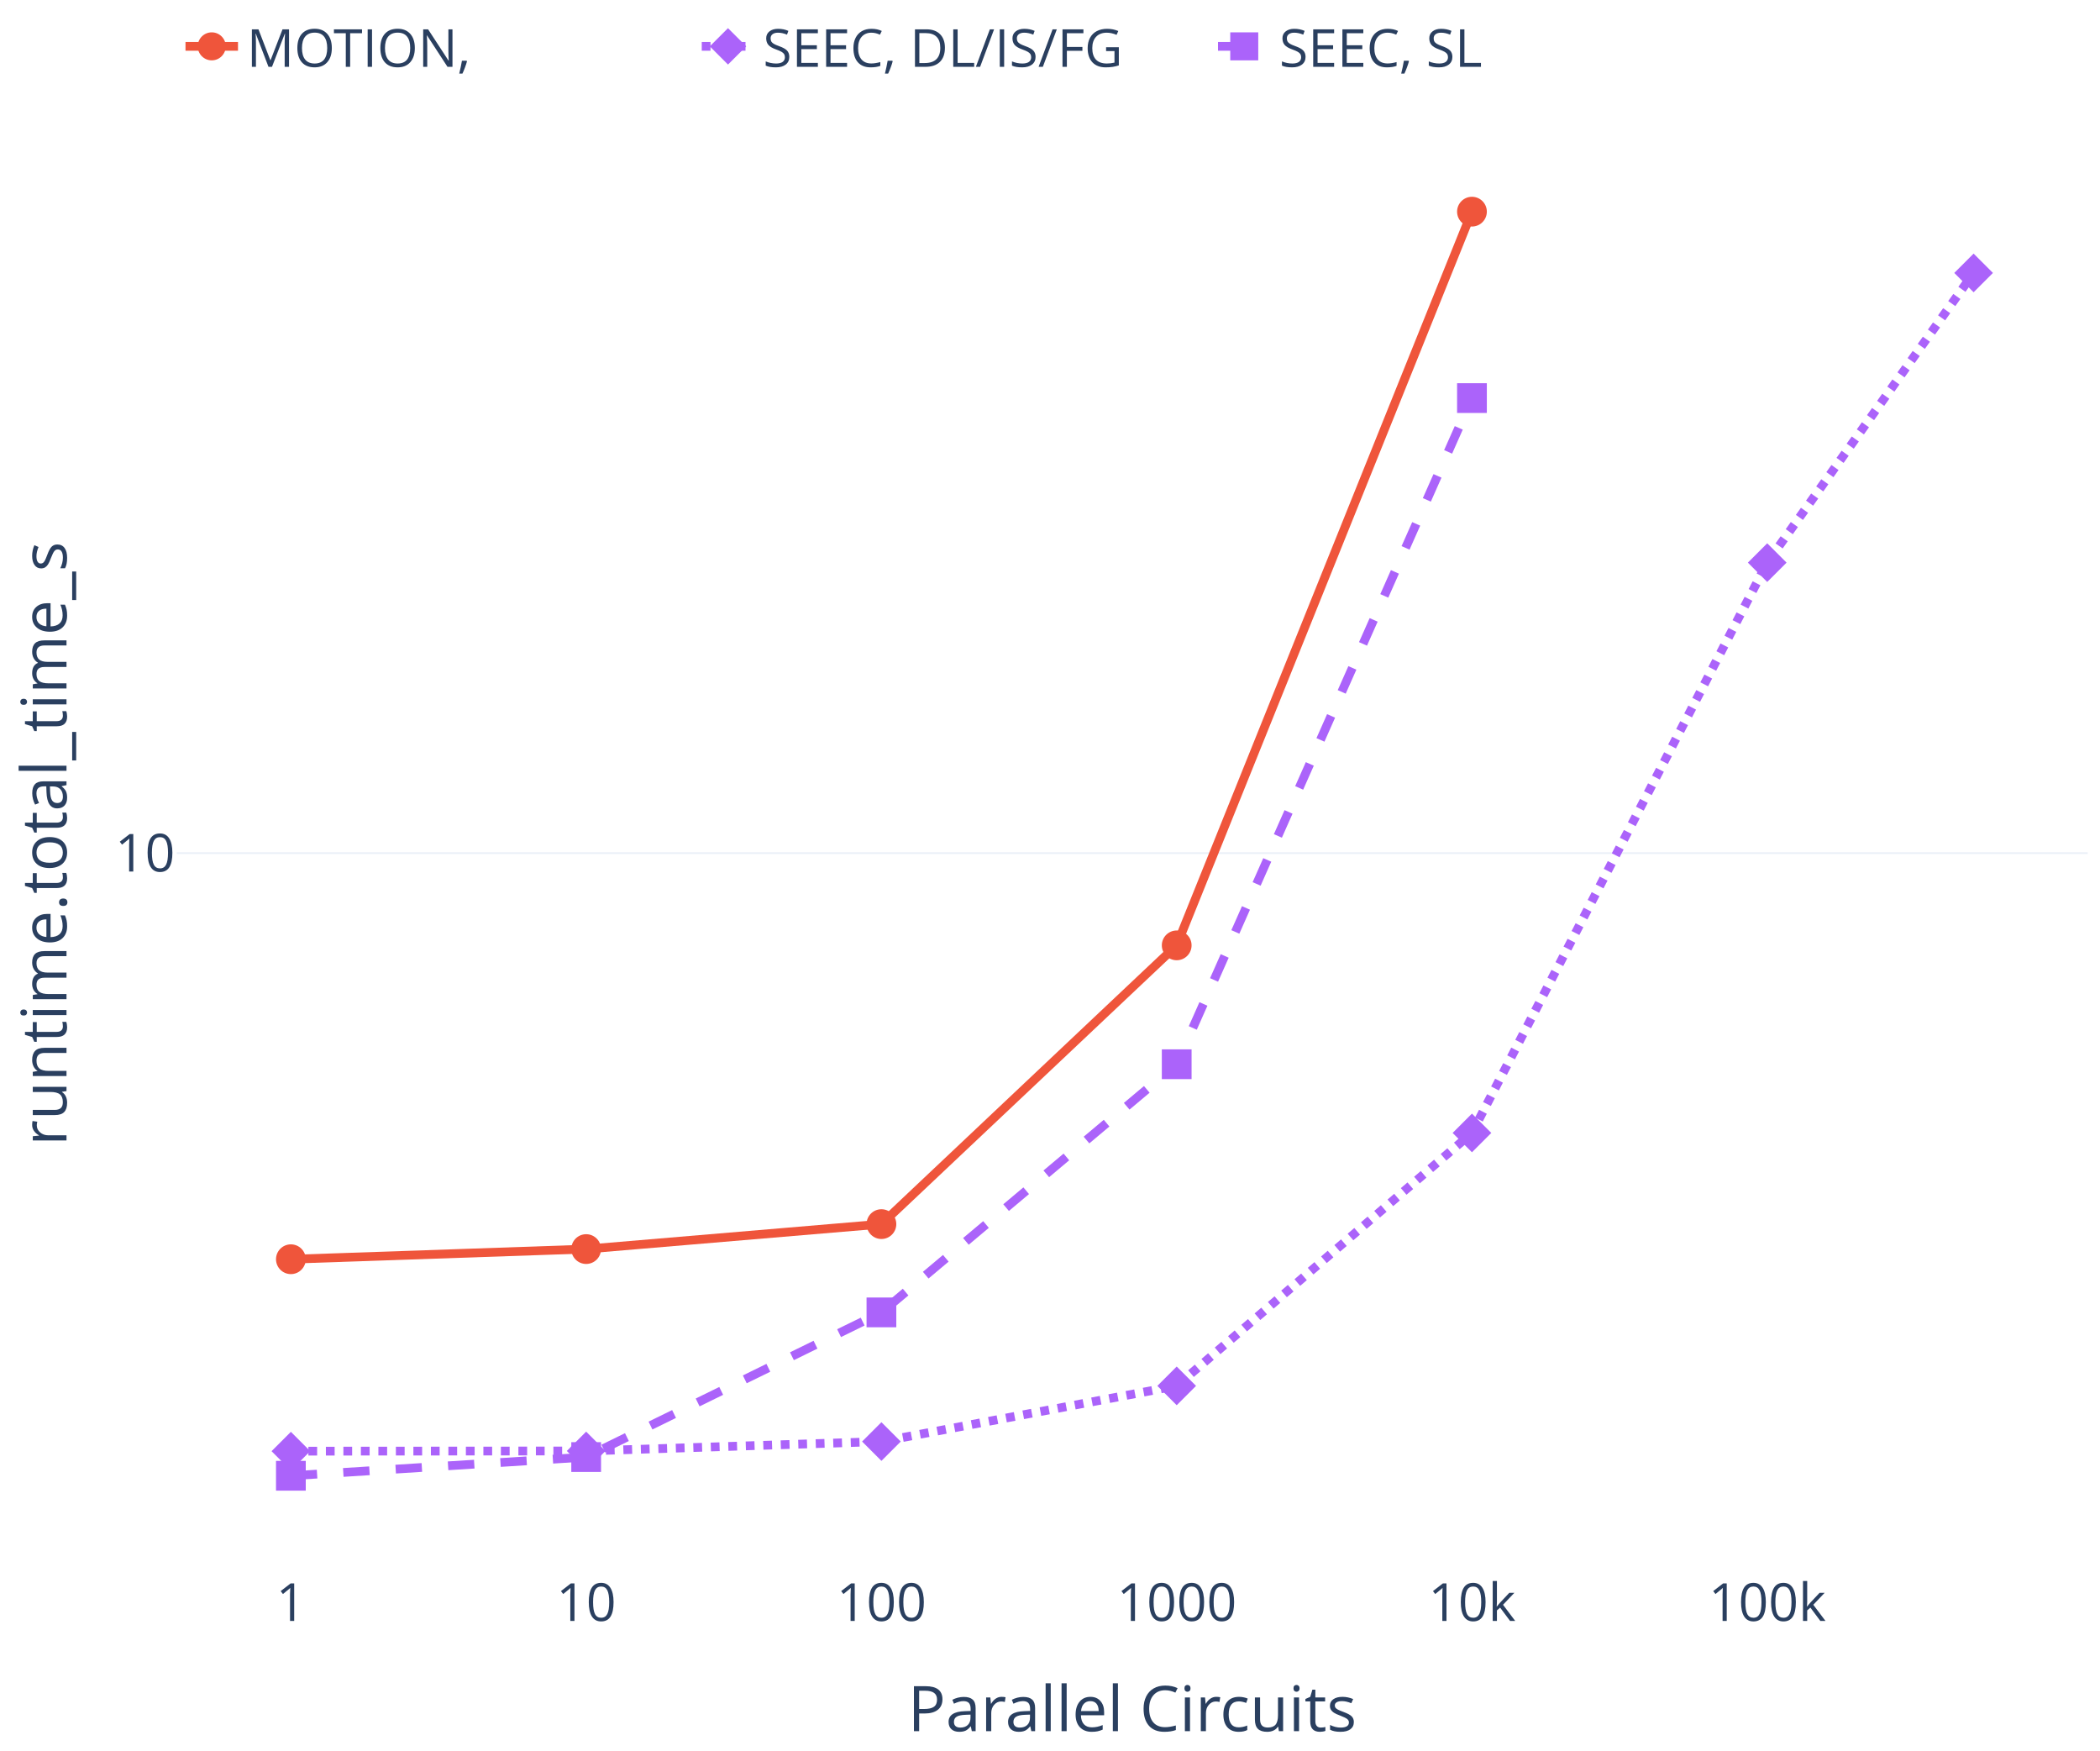
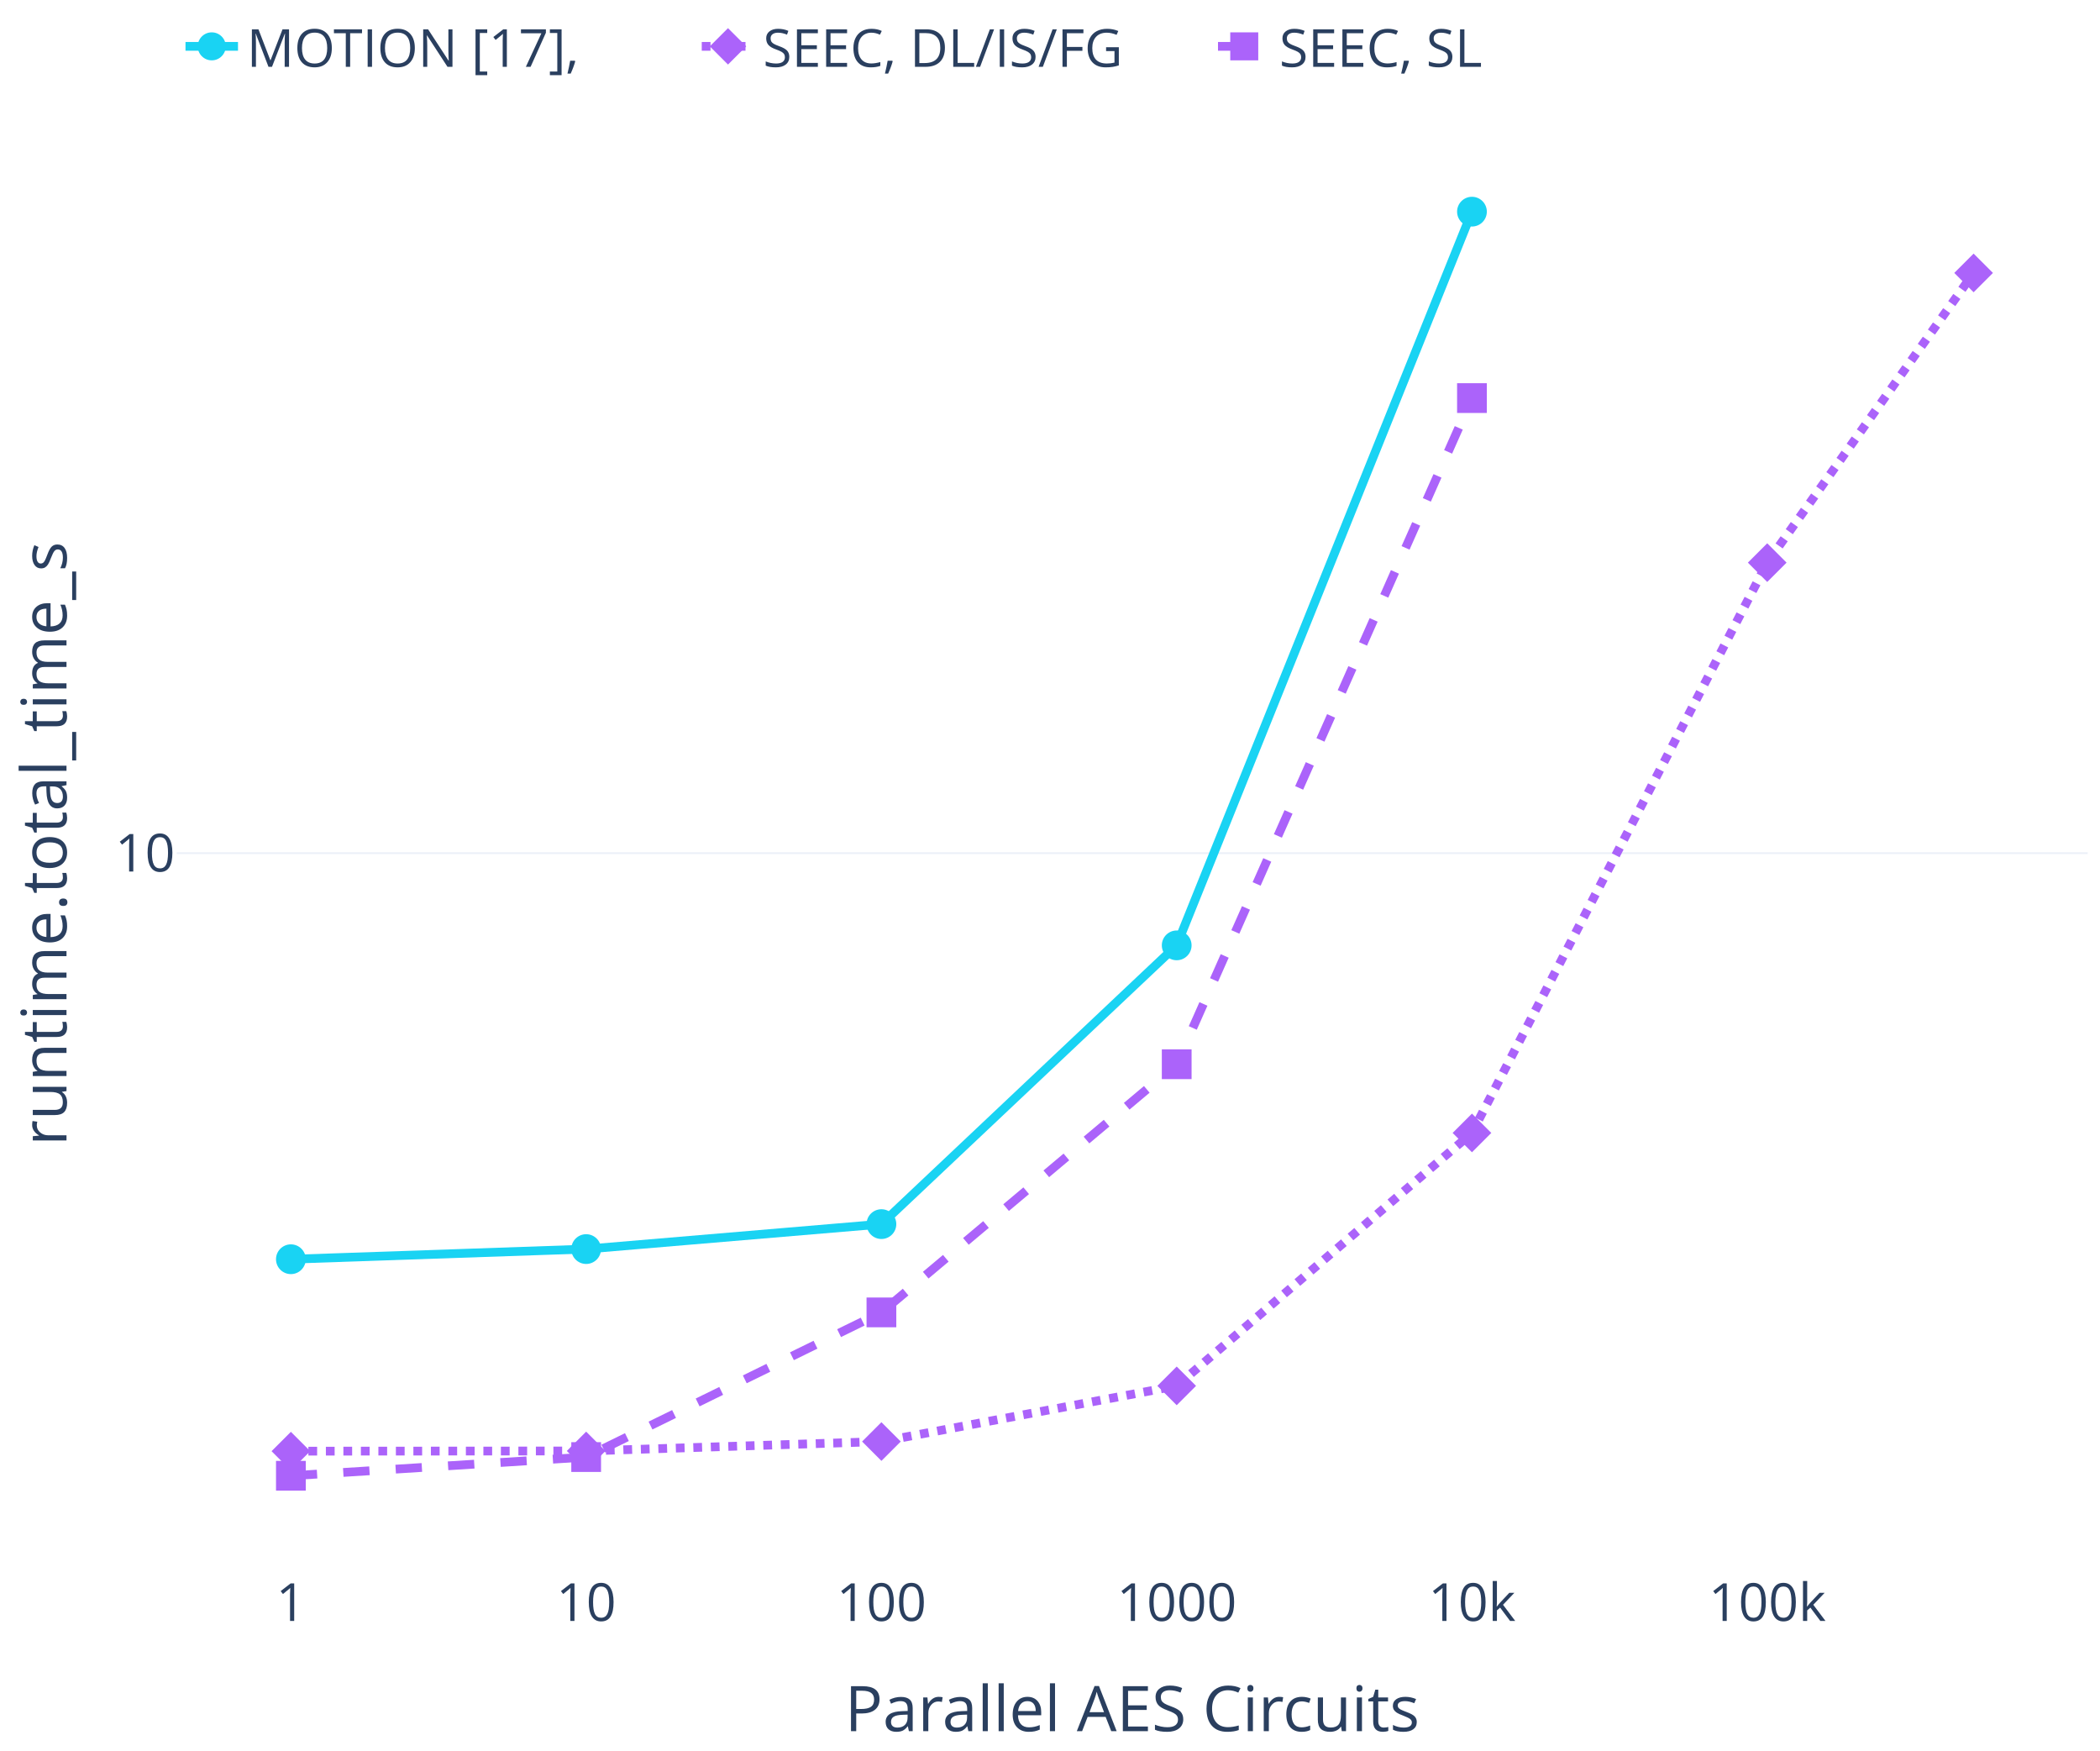
<svg xmlns="http://www.w3.org/2000/svg" class="main-svg" width="1200" height="1000" style="" viewBox="0 0 1200 1000">
  <rect x="0" y="0" width="1200" height="1000" style="fill: rgb(255, 255, 255); fill-opacity: 1;" />
-   <defs id="defs-f6e40e">
+   <defs id="defs-3ec0c7">
    <g class="clips">
-       <clipPath id="clipf6e40exyplot" class="plotclip">
+       <clipPath id="clip3ec0c7xyplot" class="plotclip">
        <rect width="1092" height="826" />
      </clipPath>
-       <clipPath class="axesclip" id="clipf6e40ex">
+       <clipPath class="axesclip" id="clip3ec0c7x">
        <rect x="101" y="0" width="1092" height="1000" />
      </clipPath>
-       <clipPath class="axesclip" id="clipf6e40ey">
+       <clipPath class="axesclip" id="clip3ec0c7y">
        <rect x="0" y="69" width="1200" height="826" />
      </clipPath>
-       <clipPath class="axesclip" id="clipf6e40exy">
+       <clipPath class="axesclip" id="clip3ec0c7xy">
        <rect x="101" y="69" width="1092" height="826" />
      </clipPath>
    </g>
    <g class="gradients" />
    <g class="patterns" />
  </defs>
  <g class="bglayer" />
  <g class="layer-below">
    <g class="imagelayer" />
    <g class="shapelayer" />
  </g>
  <g class="cartesianlayer">
    <g class="subplot xy">
      <g class="layer-subplot">
        <g class="shapelayer" />
        <g class="imagelayer" />
      </g>
      <g class="minor-gridlayer">
        <g class="x" />
        <g class="y" />
      </g>
      <g class="gridlayer">
        <g class="x" />
        <g class="y">
          <path class="ygrid crisp" transform="translate(0,487.39)" d="M101,0h1092" style="stroke: rgb(235, 240, 248); stroke-opacity: 1; stroke-width: 1px;" />
        </g>
      </g>
      <g class="zerolinelayer" />
      <path class="xlines-below" />
      <path class="ylines-below" />
      <g class="overlines-below" />
      <g class="xaxislayer-below" />
      <g class="yaxislayer-below" />
      <g class="overaxes-below" />
-       <g class="plot" transform="translate(101,69)" clip-path="url(#clipf6e40exyplot)">
+       <g class="plot" transform="translate(101,69)" clip-path="url(#clip3ec0c7xyplot)">
        <g class="scatterlayer mlayer">
-           <g class="trace scatter tracebf3136" style="stroke-miterlimit: 2; opacity: 1;">
+           <g class="trace scatter tracee0d162" style="stroke-miterlimit: 2; opacity: 1;">
            <g class="fills" />
            <g class="errorbars" />
            <g class="lines">
-               <path class="js-line" d="M65.22,650.38L233.95,644.58L402.67,630.32L571.4,471.07L740.12,51.92" style="vector-effect: none; fill: none; stroke: rgb(239, 85, 59); stroke-opacity: 1; stroke-width: 5px; opacity: 1;" />
+               <path class="js-line" d="M65.22,650.38L233.95,644.58L402.67,630.32L571.4,471.07L740.12,51.92" style="vector-effect: none; fill: none; stroke: rgb(25, 211, 243); stroke-opacity: 1; stroke-width: 5px; opacity: 1;" />
            </g>
            <g class="points">
-               <path class="point" transform="translate(65.22,650.38)" d="M8.5,0A8.5,8.5 0 1,1 0,-8.5A8.5,8.5 0 0,1 8.5,0Z" style="opacity: 1; stroke-width: 0px; fill: rgb(239, 85, 59); fill-opacity: 1;" />
-               <path class="point" transform="translate(233.95,644.58)" d="M8.5,0A8.5,8.5 0 1,1 0,-8.5A8.5,8.5 0 0,1 8.5,0Z" style="opacity: 1; stroke-width: 0px; fill: rgb(239, 85, 59); fill-opacity: 1;" />
-               <path class="point" transform="translate(402.67,630.32)" d="M8.5,0A8.5,8.5 0 1,1 0,-8.5A8.5,8.5 0 0,1 8.5,0Z" style="opacity: 1; stroke-width: 0px; fill: rgb(239, 85, 59); fill-opacity: 1;" />
-               <path class="point" transform="translate(571.4,471.07)" d="M8.5,0A8.5,8.5 0 1,1 0,-8.5A8.5,8.5 0 0,1 8.5,0Z" style="opacity: 1; stroke-width: 0px; fill: rgb(239, 85, 59); fill-opacity: 1;" />
-               <path class="point" transform="translate(740.12,51.92)" d="M8.5,0A8.5,8.5 0 1,1 0,-8.5A8.5,8.5 0 0,1 8.5,0Z" style="opacity: 1; stroke-width: 0px; fill: rgb(239, 85, 59); fill-opacity: 1;" />
+               <path class="point" transform="translate(65.22,650.38)" d="M8.5,0A8.5,8.5 0 1,1 0,-8.5A8.5,8.5 0 0,1 8.5,0Z" style="opacity: 1; stroke-width: 0px; fill: rgb(25, 211, 243); fill-opacity: 1;" />
+               <path class="point" transform="translate(233.95,644.58)" d="M8.5,0A8.5,8.5 0 1,1 0,-8.5A8.5,8.5 0 0,1 8.5,0Z" style="opacity: 1; stroke-width: 0px; fill: rgb(25, 211, 243); fill-opacity: 1;" />
+               <path class="point" transform="translate(402.67,630.32)" d="M8.5,0A8.5,8.5 0 1,1 0,-8.5A8.5,8.5 0 0,1 8.5,0Z" style="opacity: 1; stroke-width: 0px; fill: rgb(25, 211, 243); fill-opacity: 1;" />
+               <path class="point" transform="translate(571.4,471.07)" d="M8.5,0A8.5,8.5 0 1,1 0,-8.5A8.5,8.5 0 0,1 8.5,0Z" style="opacity: 1; stroke-width: 0px; fill: rgb(25, 211, 243); fill-opacity: 1;" />
+               <path class="point" transform="translate(740.12,51.92)" d="M8.5,0A8.5,8.5 0 1,1 0,-8.5A8.5,8.5 0 0,1 8.5,0Z" style="opacity: 1; stroke-width: 0px; fill: rgb(25, 211, 243); fill-opacity: 1;" />
            </g>
            <g class="text" />
          </g>
-           <g class="trace scatter trace2da54d" style="stroke-miterlimit: 2; opacity: 1;">
+           <g class="trace scatter trace183428" style="stroke-miterlimit: 2; opacity: 1;">
            <g class="fills" />
            <g class="errorbars" />
            <g class="lines">
              <path class="js-line" d="M65.22,760.03L233.95,759.92L402.67,754.53L571.4,722.73L740.12,578.23L908.84,252.42L1026.78,86.92" style="vector-effect: none; fill: none; stroke: rgb(171, 99, 250); stroke-opacity: 1; stroke-dasharray: 5px, 5px; stroke-width: 5px; opacity: 1;" />
            </g>
            <g class="points">
              <path class="point" transform="translate(65.22,760.03)" d="M11.05,0L0,11.05L-11.05,0L0,-11.05Z" style="opacity: 1; stroke-width: 0px; fill: rgb(171, 99, 250); fill-opacity: 1;" />
              <path class="point" transform="translate(233.95,759.92)" d="M11.05,0L0,11.05L-11.05,0L0,-11.05Z" style="opacity: 1; stroke-width: 0px; fill: rgb(171, 99, 250); fill-opacity: 1;" />
              <path class="point" transform="translate(402.67,754.53)" d="M11.05,0L0,11.05L-11.05,0L0,-11.05Z" style="opacity: 1; stroke-width: 0px; fill: rgb(171, 99, 250); fill-opacity: 1;" />
              <path class="point" transform="translate(571.4,722.73)" d="M11.05,0L0,11.05L-11.05,0L0,-11.05Z" style="opacity: 1; stroke-width: 0px; fill: rgb(171, 99, 250); fill-opacity: 1;" />
              <path class="point" transform="translate(740.12,578.23)" d="M11.05,0L0,11.05L-11.05,0L0,-11.05Z" style="opacity: 1; stroke-width: 0px; fill: rgb(171, 99, 250); fill-opacity: 1;" />
              <path class="point" transform="translate(908.84,252.42)" d="M11.05,0L0,11.05L-11.05,0L0,-11.05Z" style="opacity: 1; stroke-width: 0px; fill: rgb(171, 99, 250); fill-opacity: 1;" />
              <path class="point" transform="translate(1026.78,86.92)" d="M11.05,0L0,11.05L-11.05,0L0,-11.05Z" style="opacity: 1; stroke-width: 0px; fill: rgb(171, 99, 250); fill-opacity: 1;" />
            </g>
            <g class="text" />
          </g>
-           <g class="trace scatter trace881f90" style="stroke-miterlimit: 2; opacity: 1;">
+           <g class="trace scatter trace97b646" style="stroke-miterlimit: 2; opacity: 1;">
            <g class="fills" />
            <g class="errorbars" />
            <g class="lines">
              <path class="js-line" d="M65.22,774.08L233.95,763.4L402.67,680.75L571.4,538.98L740.12,158.42" style="vector-effect: none; fill: none; stroke: rgb(171, 99, 250); stroke-opacity: 1; stroke-dasharray: 15px, 15px; stroke-width: 5px; opacity: 1;" />
            </g>
            <g class="points">
              <path class="point" transform="translate(65.22,774.08)" d="M8.5,8.5H-8.5V-8.5H8.5Z" style="opacity: 1; stroke-width: 0px; fill: rgb(171, 99, 250); fill-opacity: 1;" />
              <path class="point" transform="translate(233.95,763.4)" d="M8.5,8.5H-8.5V-8.5H8.5Z" style="opacity: 1; stroke-width: 0px; fill: rgb(171, 99, 250); fill-opacity: 1;" />
              <path class="point" transform="translate(402.67,680.75)" d="M8.5,8.5H-8.5V-8.5H8.5Z" style="opacity: 1; stroke-width: 0px; fill: rgb(171, 99, 250); fill-opacity: 1;" />
              <path class="point" transform="translate(571.4,538.98)" d="M8.5,8.5H-8.5V-8.5H8.5Z" style="opacity: 1; stroke-width: 0px; fill: rgb(171, 99, 250); fill-opacity: 1;" />
              <path class="point" transform="translate(740.12,158.42)" d="M8.5,8.5H-8.5V-8.5H8.5Z" style="opacity: 1; stroke-width: 0px; fill: rgb(171, 99, 250); fill-opacity: 1;" />
            </g>
            <g class="text" />
          </g>
        </g>
      </g>
      <g class="overplot" />
      <path class="xlines-above crisp" d="M0,0" style="fill: none;" />
      <path class="ylines-above crisp" d="M0,0" style="fill: none;" />
      <g class="overlines-above" />
      <g class="xaxislayer-above">
        <g class="xtick">
          <text text-anchor="middle" x="0" y="926" transform="translate(166.22,0)" style="font-family: 'Open Sans', verdana, arial, sans-serif; font-size: 30px; fill: rgb(42, 63, 95); fill-opacity: 1; white-space: pre; opacity: 1;">1</text>
        </g>
        <g class="xtick">
          <text text-anchor="middle" x="0" y="926" style="font-family: 'Open Sans', verdana, arial, sans-serif; font-size: 30px; fill: rgb(42, 63, 95); fill-opacity: 1; white-space: pre; opacity: 1;" transform="translate(334.95,0)">10</text>
        </g>
        <g class="xtick">
          <text text-anchor="middle" x="0" y="926" style="font-family: 'Open Sans', verdana, arial, sans-serif; font-size: 30px; fill: rgb(42, 63, 95); fill-opacity: 1; white-space: pre; opacity: 1;" transform="translate(503.67,0)">100</text>
        </g>
        <g class="xtick">
          <text text-anchor="middle" x="0" y="926" style="font-family: 'Open Sans', verdana, arial, sans-serif; font-size: 30px; fill: rgb(42, 63, 95); fill-opacity: 1; white-space: pre; opacity: 1;" transform="translate(672.4,0)">1000</text>
        </g>
        <g class="xtick">
          <text text-anchor="middle" x="0" y="926" style="font-family: 'Open Sans', verdana, arial, sans-serif; font-size: 30px; fill: rgb(42, 63, 95); fill-opacity: 1; white-space: pre; opacity: 1;" transform="translate(841.12,0)">10k</text>
        </g>
        <g class="xtick">
          <text text-anchor="middle" x="0" y="926" style="font-family: 'Open Sans', verdana, arial, sans-serif; font-size: 30px; fill: rgb(42, 63, 95); fill-opacity: 1; white-space: pre; opacity: 1;" transform="translate(1009.84,0)">100k</text>
        </g>
        <g class="xtick">
          <text text-anchor="middle" x="0" y="926" style="font-family: 'Open Sans', verdana, arial, sans-serif; font-size: 30px; fill: rgb(42, 63, 95); fill-opacity: 1; white-space: pre; opacity: 0;" transform="translate(1178.57,0)">1M</text>
        </g>
      </g>
      <g class="yaxislayer-above">
        <g class="ytick">
          <text text-anchor="end" x="100" y="10.5" transform="translate(0,487.39)" style="font-family: 'Open Sans', verdana, arial, sans-serif; font-size: 30px; fill: rgb(42, 63, 95); fill-opacity: 1; white-space: pre; opacity: 1;">10</text>
        </g>
      </g>
      <g class="overaxes-above" />
    </g>
  </g>
  <g class="polarlayer" />
  <g class="smithlayer" />
  <g class="ternarylayer" />
  <g class="geolayer" />
  <g class="funnelarealayer" />
  <g class="pielayer" />
  <g class="iciclelayer" />
  <g class="treemaplayer" />
  <g class="sunburstlayer" />
  <g class="glimages" />
-   <defs id="topdefs-f6e40e">
+   <defs id="topdefs-3ec0c7">
    <g class="clips" />
-     <clipPath id="legendf6e40e">
+     <clipPath id="legend3ec0c7">
      <rect width="885" height="52" x="0" y="0" />
    </clipPath>
  </defs>
  <g class="layer-above">
    <g class="imagelayer" />
    <g class="shapelayer" />
  </g>
  <g class="infolayer">
    <g class="legend" pointer-events="all" transform="translate(101,0.48)">
      <rect class="bg" shape-rendering="crispEdges" width="885" height="52" x="0" y="0" style="stroke: rgb(68, 68, 68); stroke-opacity: 1; fill: rgb(255, 255, 255); fill-opacity: 1; stroke-width: 0px;" />
-       <g class="scrollbox" transform="" clip-path="url(#legendf6e40e)">
+       <g class="scrollbox" transform="" clip-path="url(#legend3ec0c7)">
        <g class="groups" transform="">
          <g class="traces" transform="translate(0,26)" style="opacity: 1;">
-             <text class="legendtext" text-anchor="start" x="40" y="11.7" style="font-family: 'Open Sans', verdana, arial, sans-serif; font-size: 30px; fill: rgb(42, 63, 95); fill-opacity: 1; white-space: pre;">MOTION, </text>
+             <text class="legendtext" text-anchor="start" x="40" y="11.7" style="font-family: 'Open Sans', verdana, arial, sans-serif; font-size: 30px; fill: rgb(42, 63, 95); fill-opacity: 1; white-space: pre;">MOTION [17], </text>
            <g class="layers" style="opacity: 1;">
              <g class="legendfill" />
              <g class="legendlines">
-                 <path class="js-line" d="M5,0h30" style="fill: none; stroke: rgb(239, 85, 59); stroke-opacity: 1; stroke-width: 5px;" />
+                 <path class="js-line" d="M5,0h30" style="fill: none; stroke: rgb(25, 211, 243); stroke-opacity: 1; stroke-width: 5px;" />
              </g>
              <g class="legendsymbols">
                <g class="legendpoints">
-                   <path class="scatterpts" transform="translate(20,0)" d="M8,0A8,8 0 1,1 0,-8A8,8 0 0,1 8,0Z" style="opacity: 1; stroke-width: 0px; fill: rgb(239, 85, 59); fill-opacity: 1;" />
+                   <path class="scatterpts" transform="translate(20,0)" d="M8,0A8,8 0 1,1 0,-8A8,8 0 0,1 8,0Z" style="opacity: 1; stroke-width: 0px; fill: rgb(25, 211, 243); fill-opacity: 1;" />
                </g>
              </g>
            </g>
            <rect class="legendtoggle" x="0" y="-21" width="292.5" height="42" style="fill: rgb(0, 0, 0); fill-opacity: 0;" />
          </g>
        </g>
        <g class="groups" transform="translate(295,0)">
          <g class="traces" transform="translate(0,26)" style="opacity: 1;">
            <text class="legendtext" text-anchor="start" x="40" y="11.7" style="font-family: 'Open Sans', verdana, arial, sans-serif; font-size: 30px; fill: rgb(42, 63, 95); fill-opacity: 1; white-space: pre;">SEEC, DL/IS/FG</text>
            <g class="layers" style="opacity: 1;">
              <g class="legendfill" />
              <g class="legendlines">
                <path class="js-line" d="M5,0h30" style="fill: none; stroke: rgb(171, 99, 250); stroke-opacity: 1; stroke-dasharray: 5px, 5px; stroke-width: 5px;" />
              </g>
              <g class="legendsymbols">
                <g class="legendpoints">
                  <path class="scatterpts" transform="translate(20,0)" d="M10.4,0L0,10.4L-10.4,0L0,-10.4Z" style="opacity: 1; stroke-width: 0px; fill: rgb(171, 99, 250); fill-opacity: 1;" />
                </g>
              </g>
            </g>
            <rect class="legendtoggle" x="0" y="-21" width="292.5" height="42" style="fill: rgb(0, 0, 0); fill-opacity: 0;" />
          </g>
        </g>
        <g class="groups" transform="translate(590,0)">
          <g class="traces" transform="translate(0,26)" style="opacity: 1;">
            <text class="legendtext" text-anchor="start" x="40" y="11.7" style="font-family: 'Open Sans', verdana, arial, sans-serif; font-size: 30px; fill: rgb(42, 63, 95); fill-opacity: 1; white-space: pre;">SEEC, SL</text>
            <g class="layers" style="opacity: 1;">
              <g class="legendfill" />
              <g class="legendlines">
                <path class="js-line" d="M5,0h30" style="fill: none; stroke: rgb(171, 99, 250); stroke-opacity: 1; stroke-dasharray: 15px, 15px; stroke-width: 5px;" />
              </g>
              <g class="legendsymbols">
                <g class="legendpoints">
                  <path class="scatterpts" transform="translate(20,0)" d="M8,8H-8V-8H8Z" style="opacity: 1; stroke-width: 0px; fill: rgb(171, 99, 250); fill-opacity: 1;" />
                </g>
              </g>
            </g>
            <rect class="legendtoggle" x="0" y="-21" width="292.5" height="42" style="fill: rgb(0, 0, 0); fill-opacity: 0;" />
          </g>
        </g>
      </g>
      <rect class="scrollbar" rx="20" ry="3" width="0" height="0" x="0" y="0" style="fill: rgb(128, 139, 164); fill-opacity: 1;" />
    </g>
    <g class="g-gtitle" />
    <g class="g-xtitle" transform="translate(0,-10.7)">
-       <text class="xtitle" x="647" y="999.7" text-anchor="middle" style="font-family: 'Open Sans', verdana, arial, sans-serif; font-size: 36px; fill: rgb(42, 63, 95); opacity: 1; font-weight: normal; white-space: pre;">Parallel Circuits</text>
+       <text class="xtitle" x="647" y="999.7" text-anchor="middle" style="font-family: 'Open Sans', verdana, arial, sans-serif; font-size: 36px; fill: rgb(42, 63, 95); opacity: 1; font-weight: normal; white-space: pre;">Parallel AES Circuits</text>
    </g>
    <g class="g-ytitle" transform="translate(37.0127,0)">
      <text class="ytitle" transform="rotate(-90,0.9875,482)" x="0.987" y="482" text-anchor="middle" style="font-family: 'Open Sans', verdana, arial, sans-serif; font-size: 36px; fill: rgb(42, 63, 95); opacity: 1; font-weight: normal; white-space: pre;">runtime.total_time_s</text>
    </g>
  </g>
</svg>
